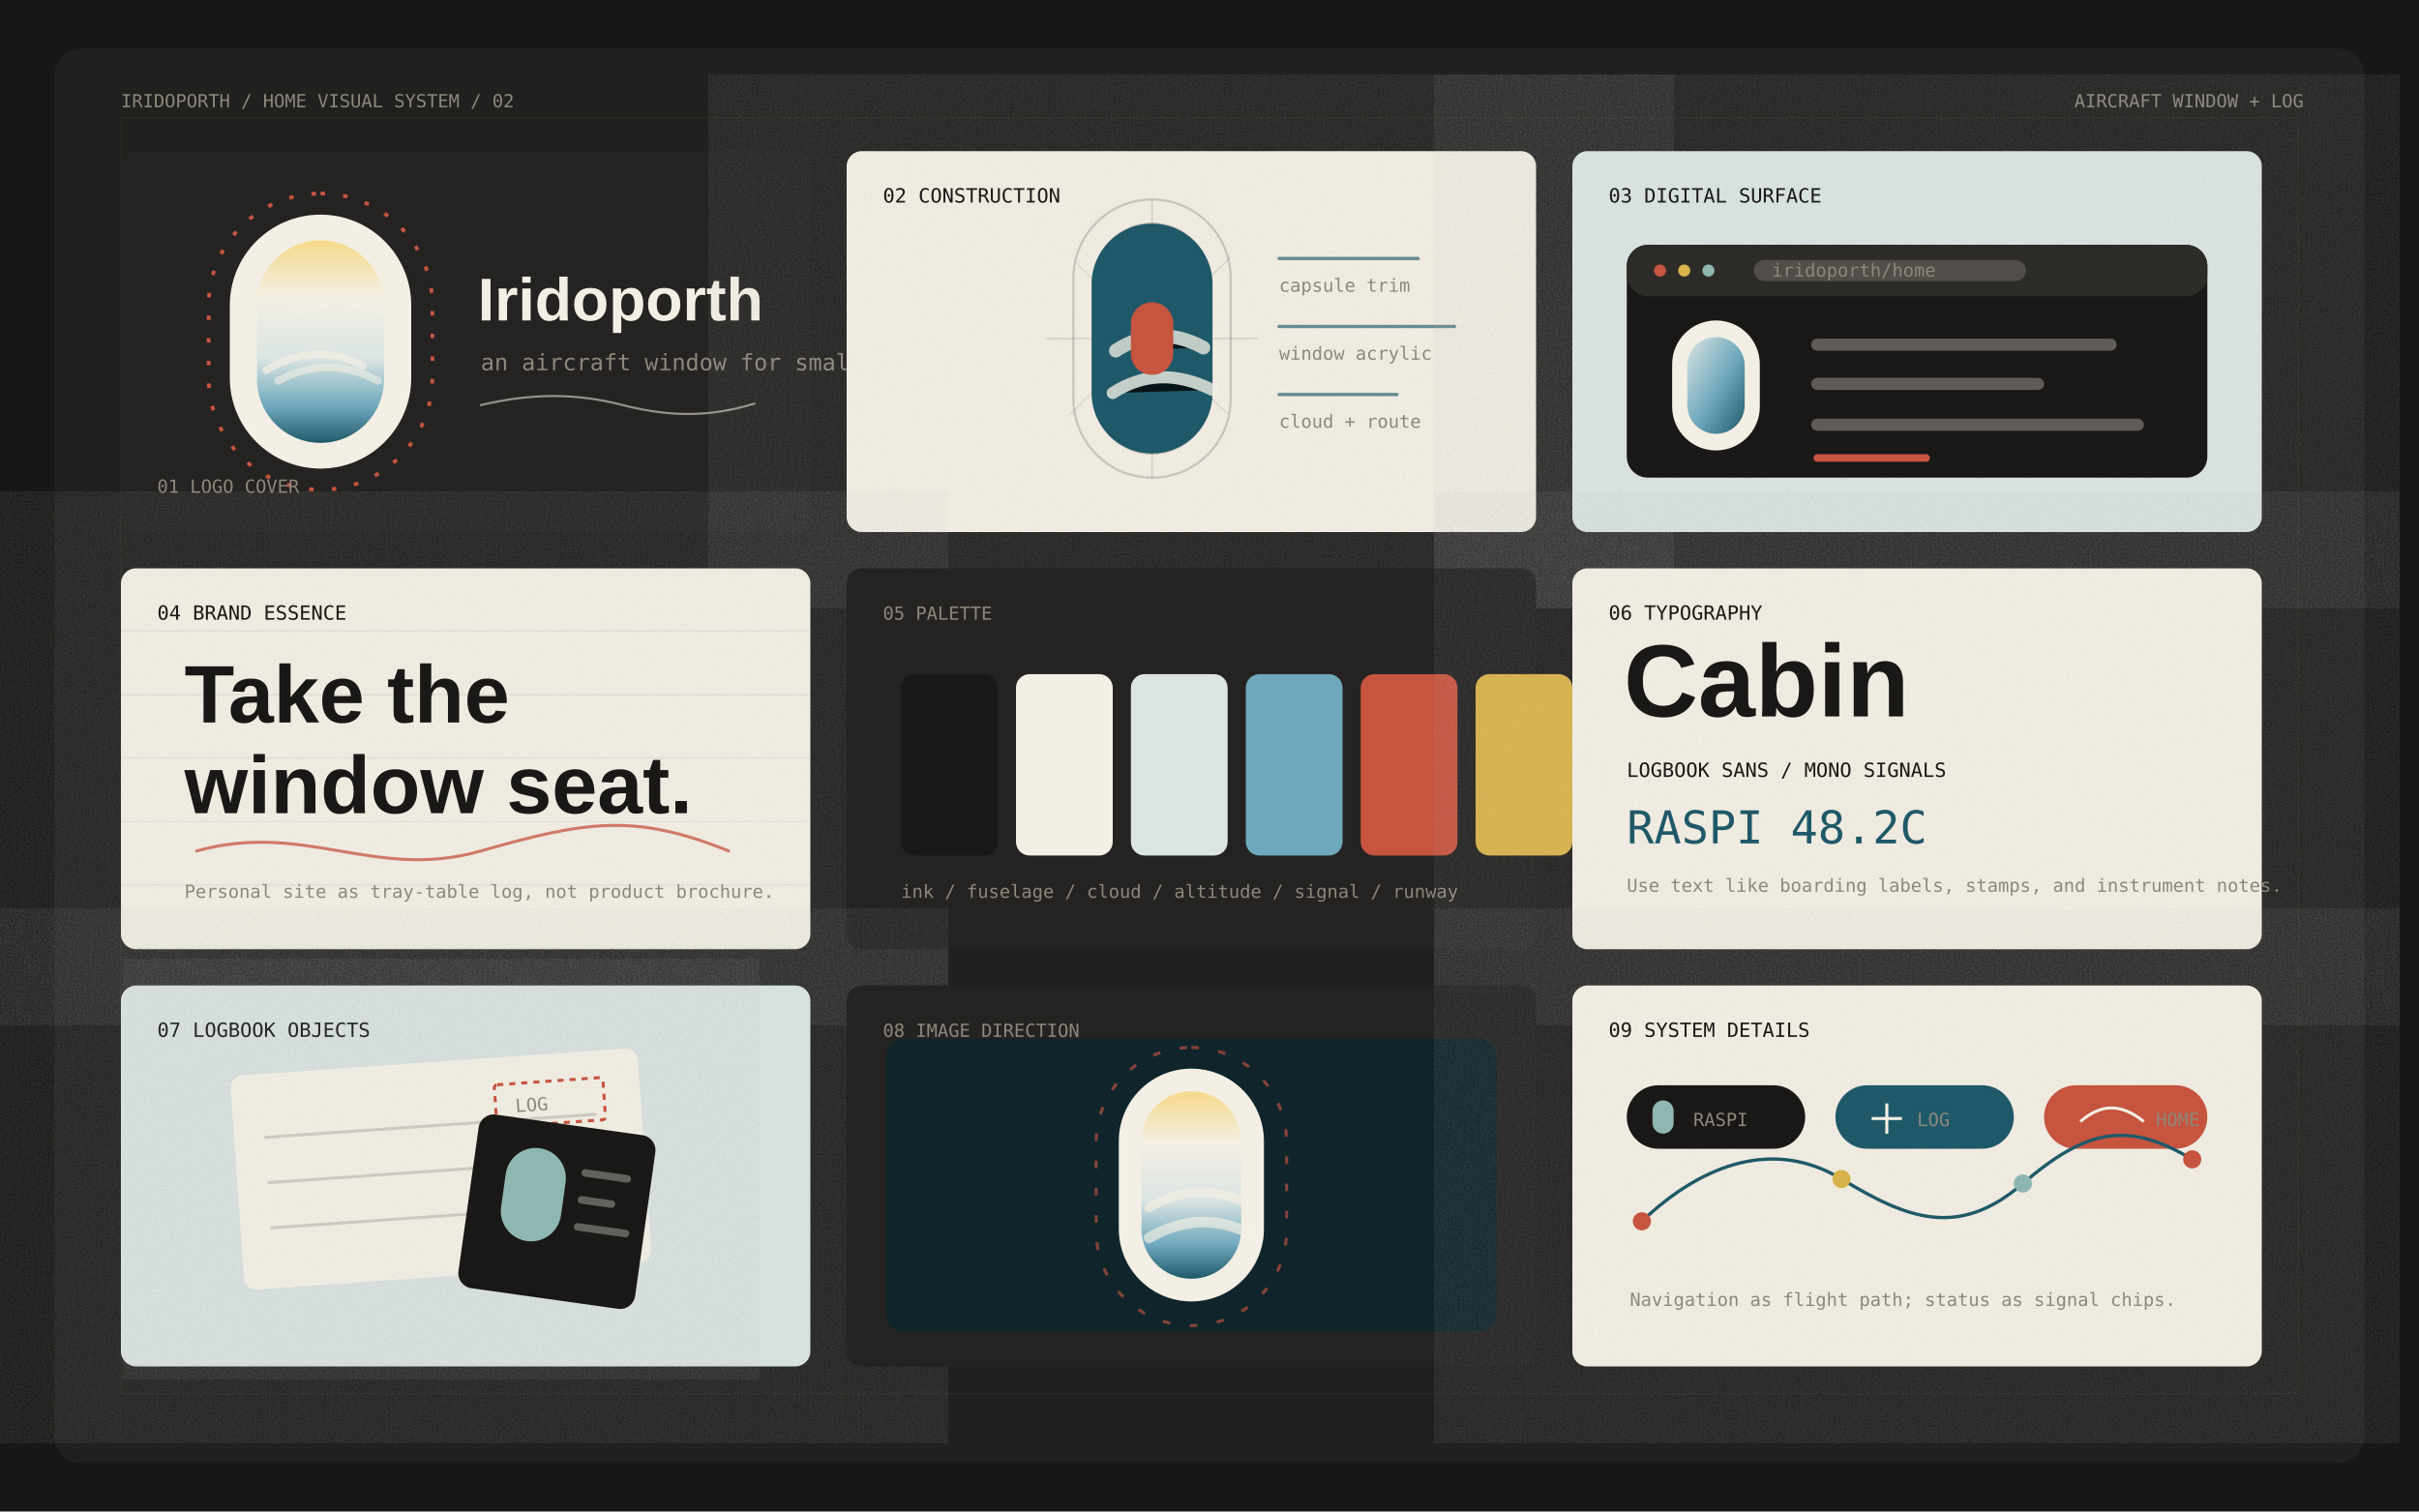
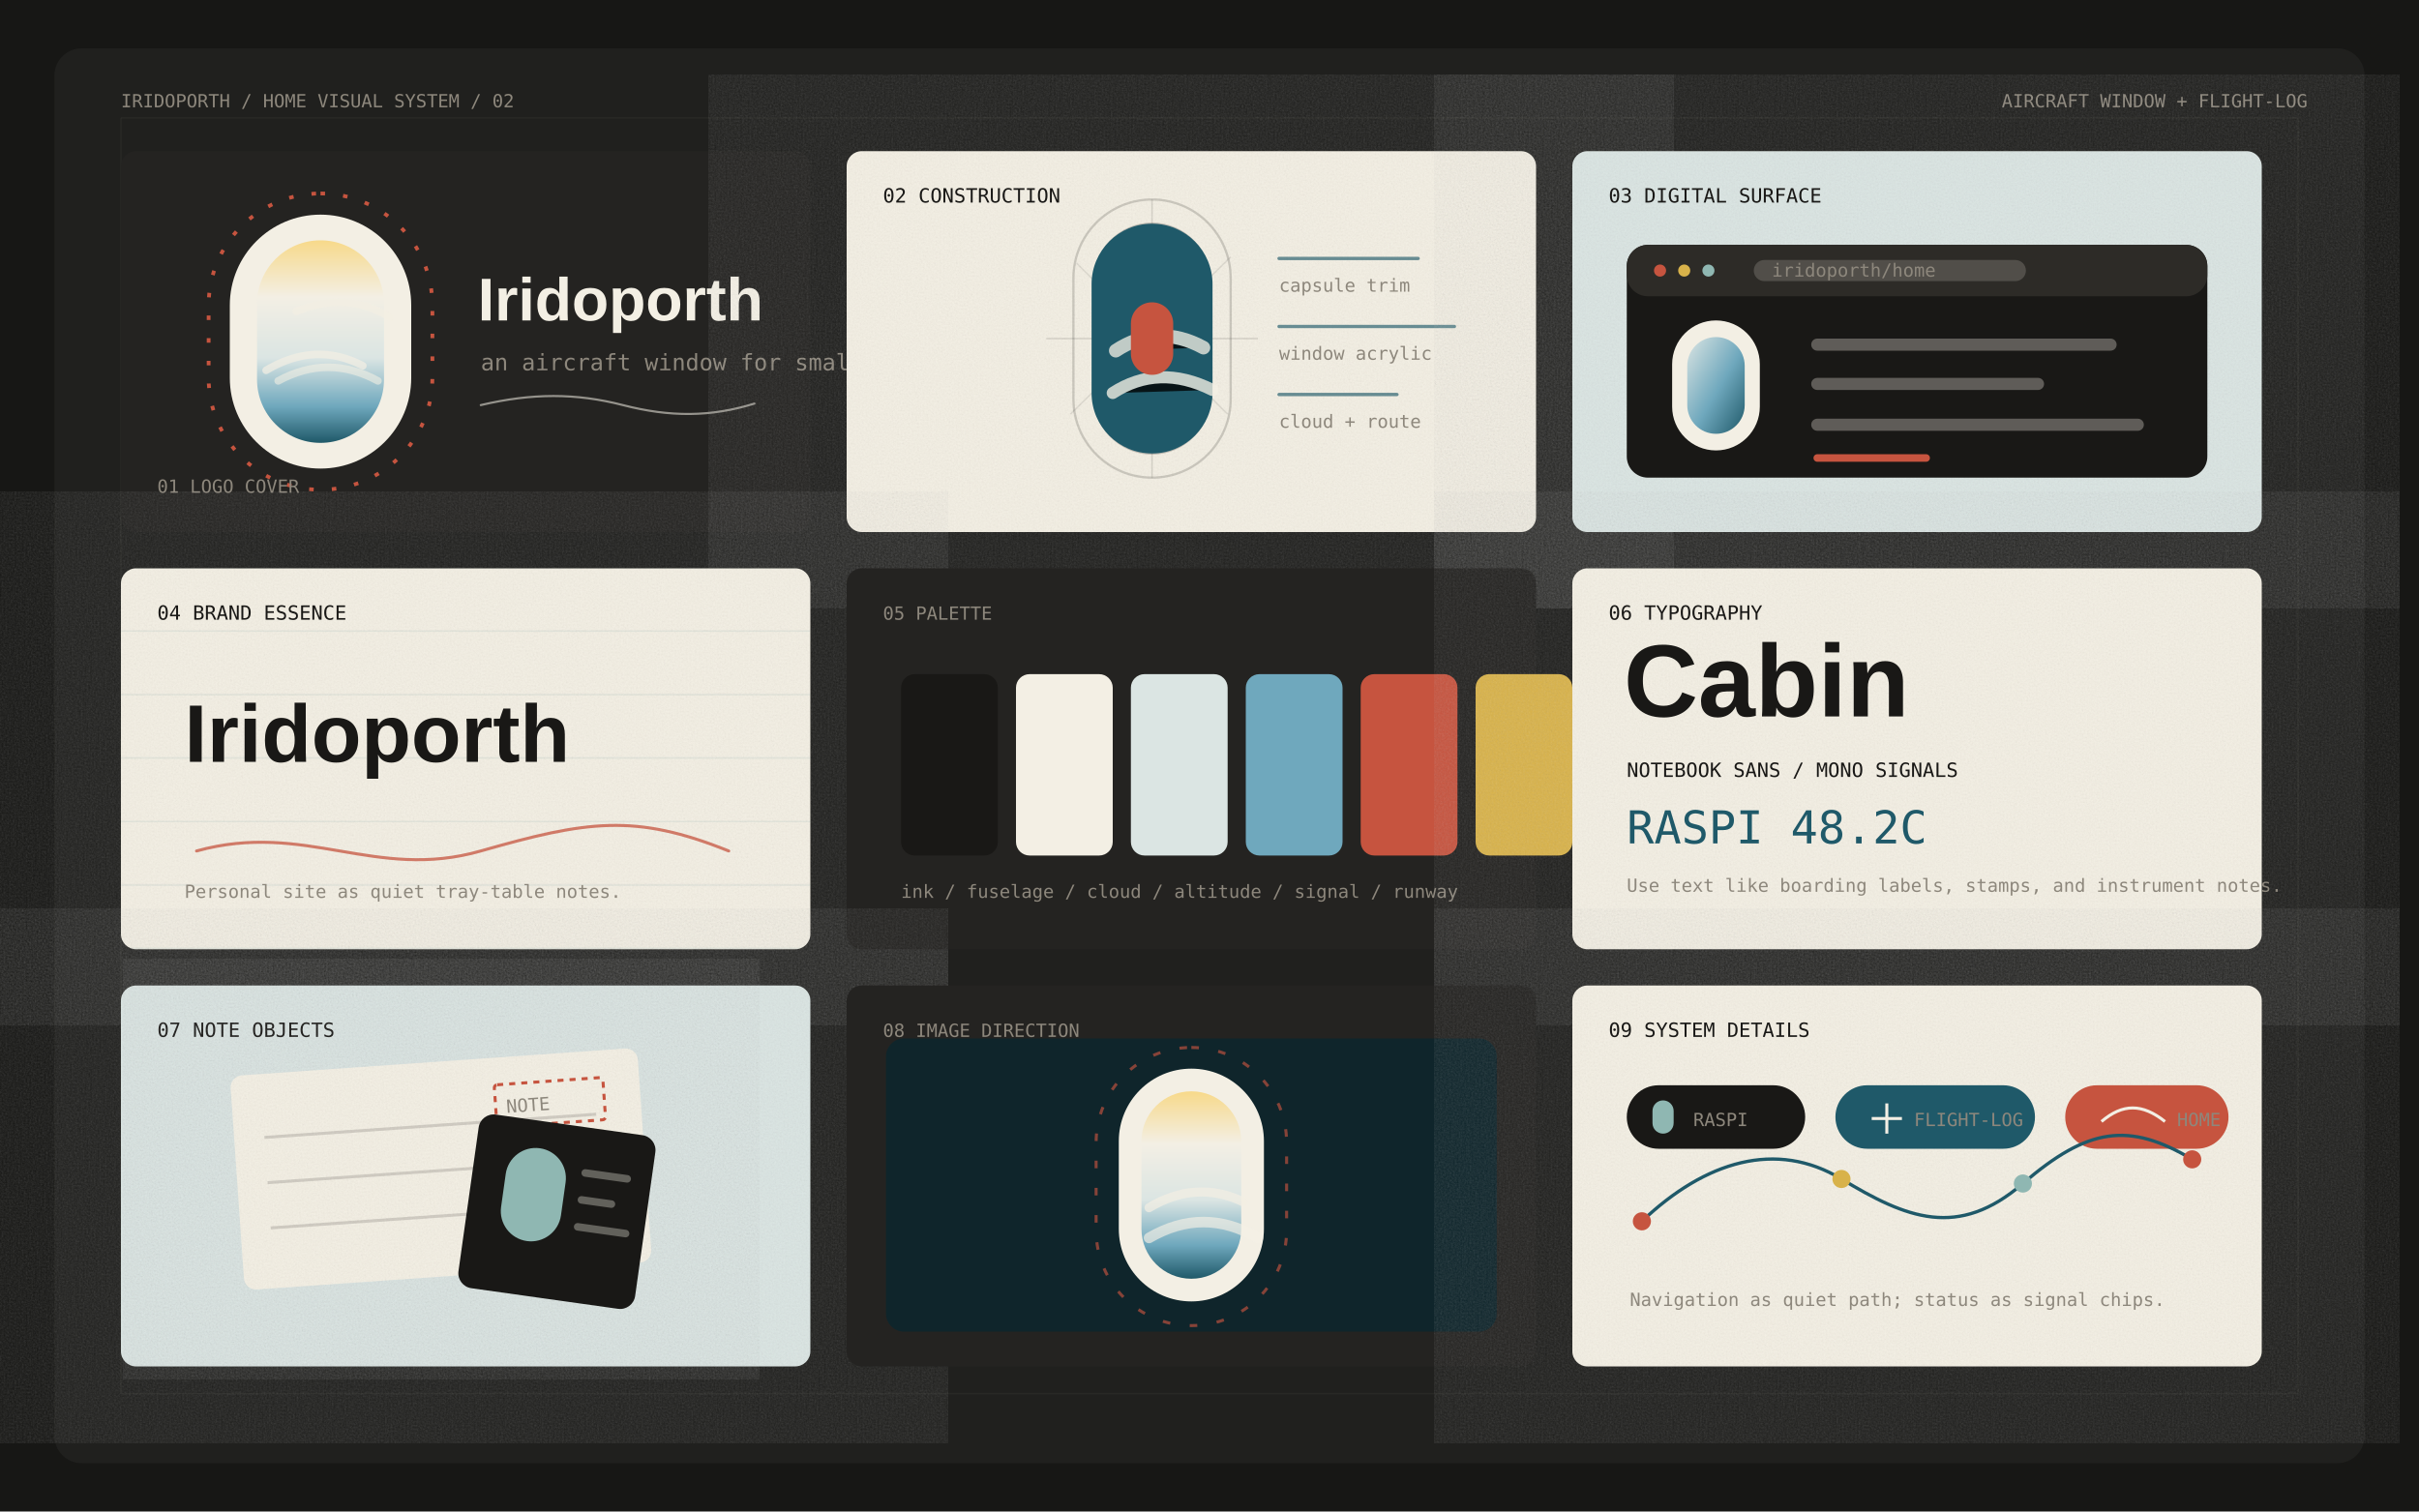
<svg xmlns="http://www.w3.org/2000/svg" width="1600" height="1000" viewBox="0 0 1600 1000" role="img" aria-labelledby="title desc">
  <defs>
    <filter id="paperNoise" x="-20%" y="-20%" width="140%" height="140%">
      <feTurbulence type="fractalNoise" baseFrequency="0.82" numOctaves="4" seed="23" result="noise" />
      <feColorMatrix in="noise" type="saturate" values="0" result="mono" />
      <feComponentTransfer in="mono" result="softNoise">
        <feFuncA type="table" tableValues="0 0.16" />
      </feComponentTransfer>
      <feBlend in="SourceGraphic" in2="softNoise" mode="multiply" />
    </filter>
    <pattern id="ruled" width="42" height="42" patternUnits="userSpaceOnUse">
      <path d="M0 41.5H42" stroke="#2f6d7b" stroke-opacity="0.12" />
    </pattern>
    <linearGradient id="skyView" x1="0" y1="0" x2="0" y2="1">
      <stop offset="0%" stop-color="#f7d98a" />
      <stop offset="28%" stop-color="#f3efe4" />
      <stop offset="58%" stop-color="#dbe5e3" />
      <stop offset="82%" stop-color="#6fa8bd" />
      <stop offset="100%" stop-color="#1f5969" />
    </linearGradient>
    <linearGradient id="altitudeBand" x1="0" y1="0" x2="1" y2="1">
      <stop offset="0%" stop-color="#dbe5e3" />
      <stop offset="54%" stop-color="#6fa8bd" />
      <stop offset="100%" stop-color="#1f5969" />
    </linearGradient>
    <style>
      .outer { fill: #171715; }
      .panel-dark { fill: #242321; }
      .panel-paper { fill: #f3efe4; filter: url(#paperNoise); }
      .panel-blue { fill: #dbe5e3; filter: url(#paperNoise); }
      .ink { fill: #191816; }
      .paper-line { stroke: #191816; stroke-opacity: .16; }
      .vermilion { fill: #c6543f; }
      .sky { fill: #1f5969; }
      .glass { fill: #8fb7b2; }
      .yellow { fill: #d8b24a; }
      .stroke-sky { fill: none; stroke: #1f5969; stroke-width: 2.2; stroke-linecap: round; stroke-linejoin: round; }
      .stroke-paper { fill: none; stroke: #f3efe4; stroke-width: 1.4; stroke-linecap: round; stroke-linejoin: round; }
      .stroke-red { fill: none; stroke: #c6543f; stroke-width: 2; stroke-linecap: round; stroke-linejoin: round; }
      .label { font-family: ui-monospace, SFMono-Regular, Menlo, Monaco, Consolas, monospace; font-size: 15px; fill: #8d877c; }
      .micro { font-family: ui-monospace, SFMono-Regular, Menlo, Monaco, Consolas, monospace; font-size: 12px; fill: #8d877c; }
      .title { font-family: Avenir Next, Helvetica Neue, Arial, sans-serif; font-weight: 650; font-size: 40px; fill: #f3efe4; }
      .word { font-family: Avenir Next, Helvetica Neue, Arial, sans-serif; font-weight: 700; font-size: 68px; fill: #191816; }
      .display { font-family: Avenir Next, Helvetica Neue, Arial, sans-serif; font-weight: 700; font-size: 54px; fill: #191816; }
      .smallcap { font-family: ui-monospace, SFMono-Regular, Menlo, Monaco, Consolas, monospace; font-size: 13px; fill: #191816; }
    </style>
  </defs>
  <rect class="outer" width="1600" height="1000" />
  <rect x="36" y="32" width="1528" height="936" rx="18" fill="#20201e" />
  <g opacity="0.45">
    <path d="M80 78H1520" stroke="#f3efe4" stroke-opacity="0.08" />
    <path d="M80 922H1520" stroke="#f3efe4" stroke-opacity="0.08" />
    <path d="M80 78V922" stroke="#f3efe4" stroke-opacity="0.08" />
    <path d="M1520 78V922" stroke="#f3efe4" stroke-opacity="0.08" />
  </g>
  <text x="80" y="71" class="micro">IRIDOPORTH / HOME VISUAL SYSTEM / 02</text>
-   <text x="1372" y="71" class="micro">AIRCRAFT WINDOW + LOG</text>
+   <text x="1324" y="71" class="micro">AIRCRAFT WINDOW + FLIGHT-LOG</text>
  <g transform="translate(80 100)">
    <rect class="panel-dark" x="0" y="0" width="456" height="252" rx="10" />
    <rect x="72" y="42" width="120" height="168" rx="60" fill="#f3efe4" />
    <rect x="90" y="59" width="84" height="134" rx="42" fill="url(#skyView)" />
    <path d="M96 145c22-13 43-14 64-3M116 106c22-9 43-8 62 4" stroke="#f3efe4" stroke-opacity=".72" stroke-width="5" fill="none" stroke-linecap="round" />
    <path d="M104 152c22-12 44-12 66 0" stroke="#f3efe4" stroke-opacity=".58" stroke-width="5" fill="none" stroke-linecap="round" />
    <rect x="58" y="28" width="148" height="196" rx="74" fill="none" stroke="#c6543f" stroke-width="2.5" stroke-dasharray="3 12" />
    <text x="236" y="112" class="title">Iridoporth</text>
    <text x="238" y="145" class="label">an aircraft window for small signals</text>
    <path d="M238 168c34-8 63-8 94 0s58 8 87-1" class="stroke-paper" opacity=".55" />
    <text x="24" y="226" class="micro">01 LOGO COVER</text>
    <g transform="translate(480 0)">
      <rect class="panel-paper" x="0" y="0" width="456" height="252" rx="10" />
      <text x="24" y="34" class="smallcap">02 CONSTRUCTION</text>
      <g transform="translate(100 28)">
        <rect x="50" y="4" width="104" height="184" rx="52" fill="none" stroke="#191816" stroke-opacity=".18" stroke-width="1.5" />
        <rect x="64" y="20" width="76" height="152" rx="38" fill="none" stroke="#191816" stroke-opacity=".24" stroke-width="1.5" />
        <path d="M102 4v184M32 96h140" stroke="#191816" stroke-opacity=".13" />
        <path d="M52 46l100 100M48 146L154 42" stroke="#191816" stroke-opacity=".1" />
        <rect x="62" y="20" width="80" height="152" rx="40" fill="#1f5969" />
        <path d="M78 104c18-12 38-13 58-2" stroke="#f3efe4" stroke-width="9" stroke-linecap="round" opacity=".76" />
        <path d="M76 132c20-13 42-14 66-2" stroke="#f3efe4" stroke-width="8" stroke-linecap="round" opacity=".78" />
        <rect x="88" y="72" width="28" height="48" rx="14" fill="#c6543f" />
      </g>
      <path d="M286 71h92M286 116h116M286 161h78" class="stroke-sky" opacity=".65" />
      <text x="286" y="93" class="micro">capsule trim</text>
      <text x="286" y="138" class="micro">window acrylic</text>
      <text x="286" y="183" class="micro">cloud + route</text>
    </g>
    <g transform="translate(960 0)">
      <rect class="panel-blue" x="0" y="0" width="456" height="252" rx="10" />
      <text x="24" y="34" class="smallcap">03 DIGITAL SURFACE</text>
      <rect x="36" y="62" width="384" height="154" rx="14" fill="#191816" />
      <rect x="36" y="62" width="384" height="34" rx="14" fill="#2d2b27" />
      <circle cx="58" cy="79" r="4" fill="#c6543f" />
      <circle cx="74" cy="79" r="4" fill="#d8b24a" />
      <circle cx="90" cy="79" r="4" fill="#8fb7b2" />
      <rect x="120" y="72" width="180" height="14" rx="7" fill="#f3efe4" opacity=".18" />
      <text x="132" y="83" class="micro">iridoporth/home</text>
      <rect x="66" y="112" width="58" height="86" rx="29" fill="#f3efe4" />
      <rect x="76" y="123" width="38" height="64" rx="19" fill="url(#altitudeBand)" />
      <path d="M162 128h194M162 154h146M162 181h212" stroke="#f3efe4" stroke-opacity=".32" stroke-width="8" stroke-linecap="round" />
      <path d="M162 203h72" stroke="#c6543f" stroke-width="5" stroke-linecap="round" />
    </g>
    <g transform="translate(0 276)">
      <rect class="panel-paper" x="0" y="0" width="456" height="252" rx="10" />
      <rect x="0" y="0" width="456" height="252" rx="10" fill="url(#ruled)" opacity=".7" />
      <text x="24" y="34" class="smallcap">04 BRAND ESSENCE</text>
-       <text x="42" y="102" class="display">Take the</text>
-       <text x="42" y="162" class="display">window seat.</text>
+       <text x="42" y="128" class="display">Iridoporth</text>
      <path d="M50 187c72-20 118 20 188 0s102-25 164 0" class="stroke-red" opacity=".75" />
-       <text x="42" y="218" class="micro">Personal site as tray-table log, not product brochure.</text>
+       <text x="42" y="218" class="micro">Personal site as quiet tray-table notes.</text>
    </g>
    <g transform="translate(480 276)">
      <rect class="panel-dark" x="0" y="0" width="456" height="252" rx="10" />
      <text x="24" y="34" class="micro">05 PALETTE</text>
      <g transform="translate(36 70)">
        <rect x="0" y="0" width="64" height="120" rx="9" fill="#191816" />
        <rect x="76" y="0" width="64" height="120" rx="9" fill="#f3efe4" />
        <rect x="152" y="0" width="64" height="120" rx="9" fill="#dbe5e3" />
        <rect x="228" y="0" width="64" height="120" rx="9" fill="#6fa8bd" />
        <rect x="304" y="0" width="64" height="120" rx="9" fill="#c6543f" />
        <rect x="380" y="0" width="64" height="120" rx="9" fill="#d8b24a" />
      </g>
      <text x="36" y="218" class="micro">ink / fuselage / cloud / altitude / signal / runway</text>
    </g>
    <g transform="translate(960 276)">
      <rect class="panel-paper" x="0" y="0" width="456" height="252" rx="10" />
      <text x="24" y="34" class="smallcap">06 TYPOGRAPHY</text>
      <text x="34" y="98" class="word">Cabin</text>
-       <text x="36" y="138" class="smallcap">LOGBOOK SANS / MONO SIGNALS</text>
+       <text x="36" y="138" class="smallcap">NOTEBOOK SANS / MONO SIGNALS</text>
      <text x="36" y="182" font-family="ui-monospace, SFMono-Regular, Menlo, Monaco, Consolas, monospace" font-size="30" fill="#1f5969">RASPI 48.2C</text>
      <text x="36" y="214" class="micro">Use text like boarding labels, stamps, and instrument notes.</text>
    </g>
    <g transform="translate(0 552)">
      <rect class="panel-blue" x="0" y="0" width="456" height="252" rx="10" />
-       <text x="24" y="34" class="smallcap">07 LOGBOOK OBJECTS</text>
+       <text x="24" y="34" class="smallcap">07 NOTE OBJECTS</text>
      <g transform="translate(72 60) rotate(-4)">
        <rect x="0" y="0" width="270" height="142" rx="8" fill="#f3efe4" filter="url(#paperNoise)" />
        <path d="M20 42h220M20 72h180M20 102h216" class="paper-line" stroke-width="2" />
        <rect x="174" y="18" width="72" height="28" rx="2" fill="none" stroke="#c6543f" stroke-width="2" stroke-dasharray="4 4" />
-         <text x="187" y="37" class="micro" fill="#c6543f">LOG</text>
+         <text x="181" y="37" class="micro" fill="#c6543f">NOTE</text>
      </g>
      <g transform="translate(238 84) rotate(8)">
        <rect x="0" y="0" width="118" height="116" rx="10" fill="#191816" />
        <rect x="22" y="18" width="40" height="62" rx="20" fill="#8fb7b2" />
        <path d="M74 30h28M74 48h20M74 66h32" stroke="#f3efe4" stroke-opacity=".34" stroke-width="5" stroke-linecap="round" />
      </g>
    </g>
    <g transform="translate(480 552)">
      <rect class="panel-dark" x="0" y="0" width="456" height="252" rx="10" />
      <text x="24" y="34" class="micro">08 IMAGE DIRECTION</text>
      <g transform="translate(26 35)">
        <rect x="0" y="0" width="404" height="194" rx="12" fill="#0f252b" />
        <rect x="154" y="20" width="96" height="154" rx="48" fill="#f3efe4" />
        <rect x="169" y="35" width="66" height="124" rx="33" fill="url(#skyView)" />
        <path d="M174 112c20-12 41-14 62-4" stroke="#f3efe4" stroke-opacity=".72" stroke-width="6" fill="none" stroke-linecap="round" />
        <path d="M174 132c24-14 48-14 72 0" stroke="#f3efe4" stroke-opacity=".66" stroke-width="7" fill="none" stroke-linecap="round" />
        <rect x="139" y="6" width="126" height="184" rx="63" fill="none" stroke="#c6543f" stroke-opacity=".65" stroke-width="2" stroke-dasharray="5 13" />
      </g>
    </g>
    <g transform="translate(960 552)">
      <rect class="panel-paper" x="0" y="0" width="456" height="252" rx="10" />
      <text x="24" y="34" class="smallcap">09 SYSTEM DETAILS</text>
      <g transform="translate(36 66)">
        <rect x="0" y="0" width="118" height="42" rx="21" fill="#191816" />
        <rect x="17" y="10" width="14" height="22" rx="7" fill="#8fb7b2" />
        <text x="44" y="27" class="micro" fill="#f3efe4">RASPI</text>
-         <rect x="138" y="0" width="118" height="42" rx="21" fill="#1f5969" />
+         <rect x="138" y="0" width="132" height="42" rx="21" fill="#1f5969" />
        <path d="M162 22h20m-10-10v20" stroke="#f3efe4" stroke-width="2" />
-         <text x="192" y="27" class="micro" fill="#f3efe4">LOG</text>
-         <rect x="276" y="0" width="108" height="42" rx="21" fill="#c6543f" />
-         <path d="M300 24c14-12 27-12 42 0" fill="none" stroke="#f3efe4" stroke-width="2" />
-         <text x="350" y="27" class="micro" fill="#f3efe4">HOME</text>
+         <text x="190" y="27" class="micro" fill="#f3efe4">FLIGHT-LOG</text>
+         <rect x="290" y="0" width="108" height="42" rx="21" fill="#c6543f" />
+         <path d="M314 24c14-12 27-12 42 0" fill="none" stroke="#f3efe4" stroke-width="2" />
+         <text x="364" y="27" class="micro" fill="#f3efe4">HOME</text>
      </g>
      <path d="M46 156c42-40 89-54 132-28s77 40 120 3 70-41 112-16" class="stroke-sky" />
      <circle cx="46" cy="156" r="6" class="vermilion" />
      <circle cx="178" cy="128" r="6" class="yellow" />
      <circle cx="298" cy="131" r="6" class="glass" />
      <circle cx="410" cy="115" r="6" class="vermilion" />
-       <text x="38" y="212" class="micro">Navigation as flight path; status as signal chips.</text>
+       <text x="38" y="212" class="micro">Navigation as quiet path; status as signal chips.</text>
    </g>
  </g>
</svg>
